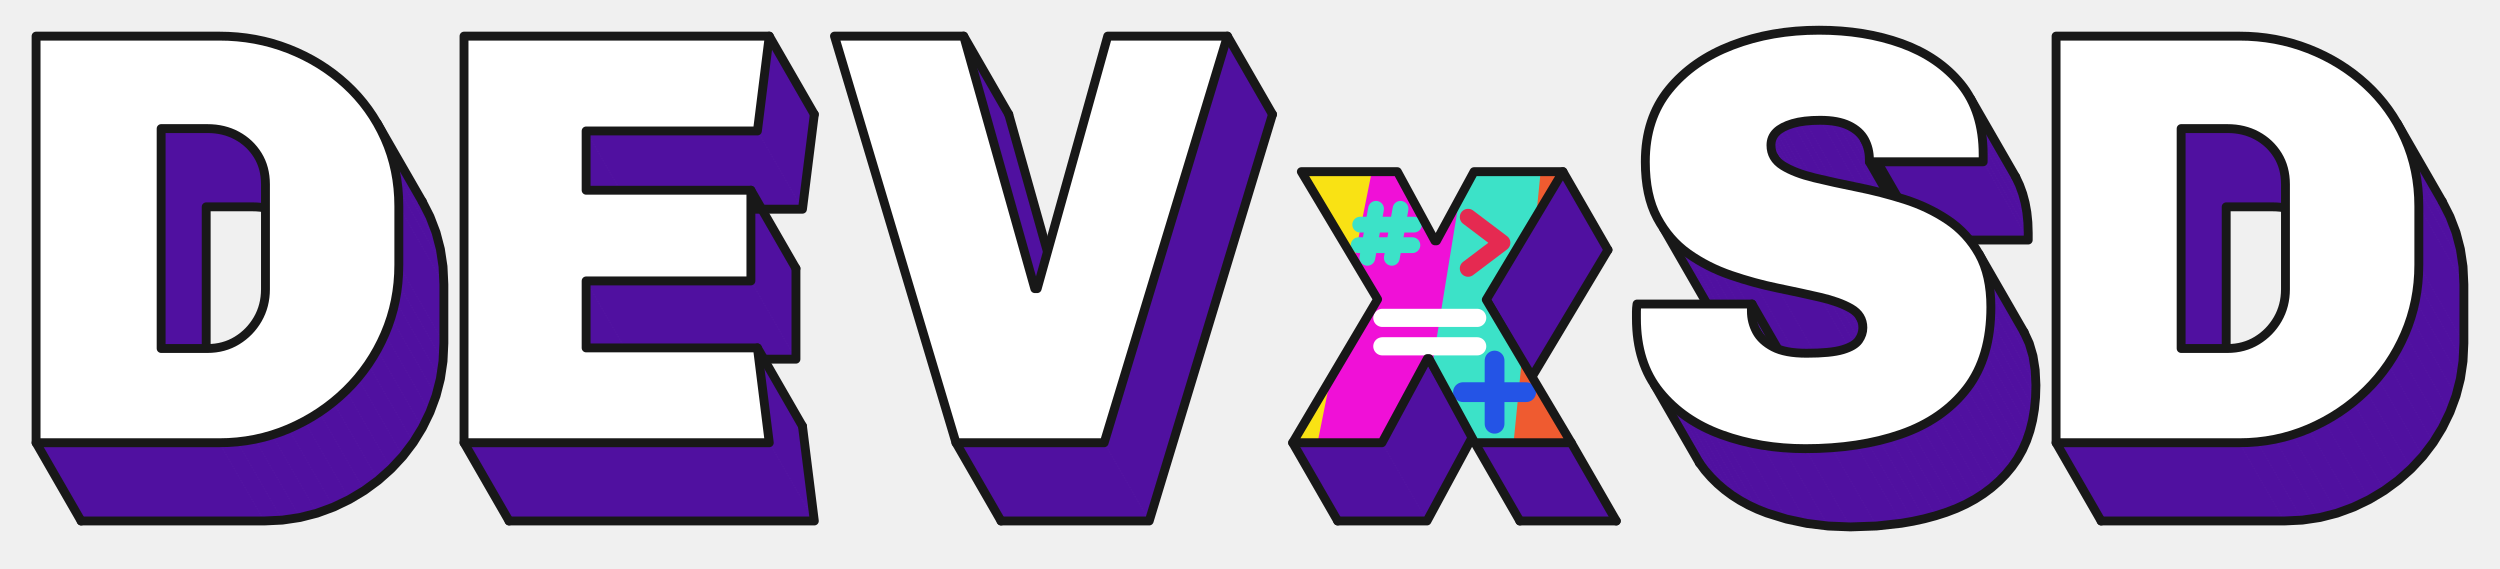
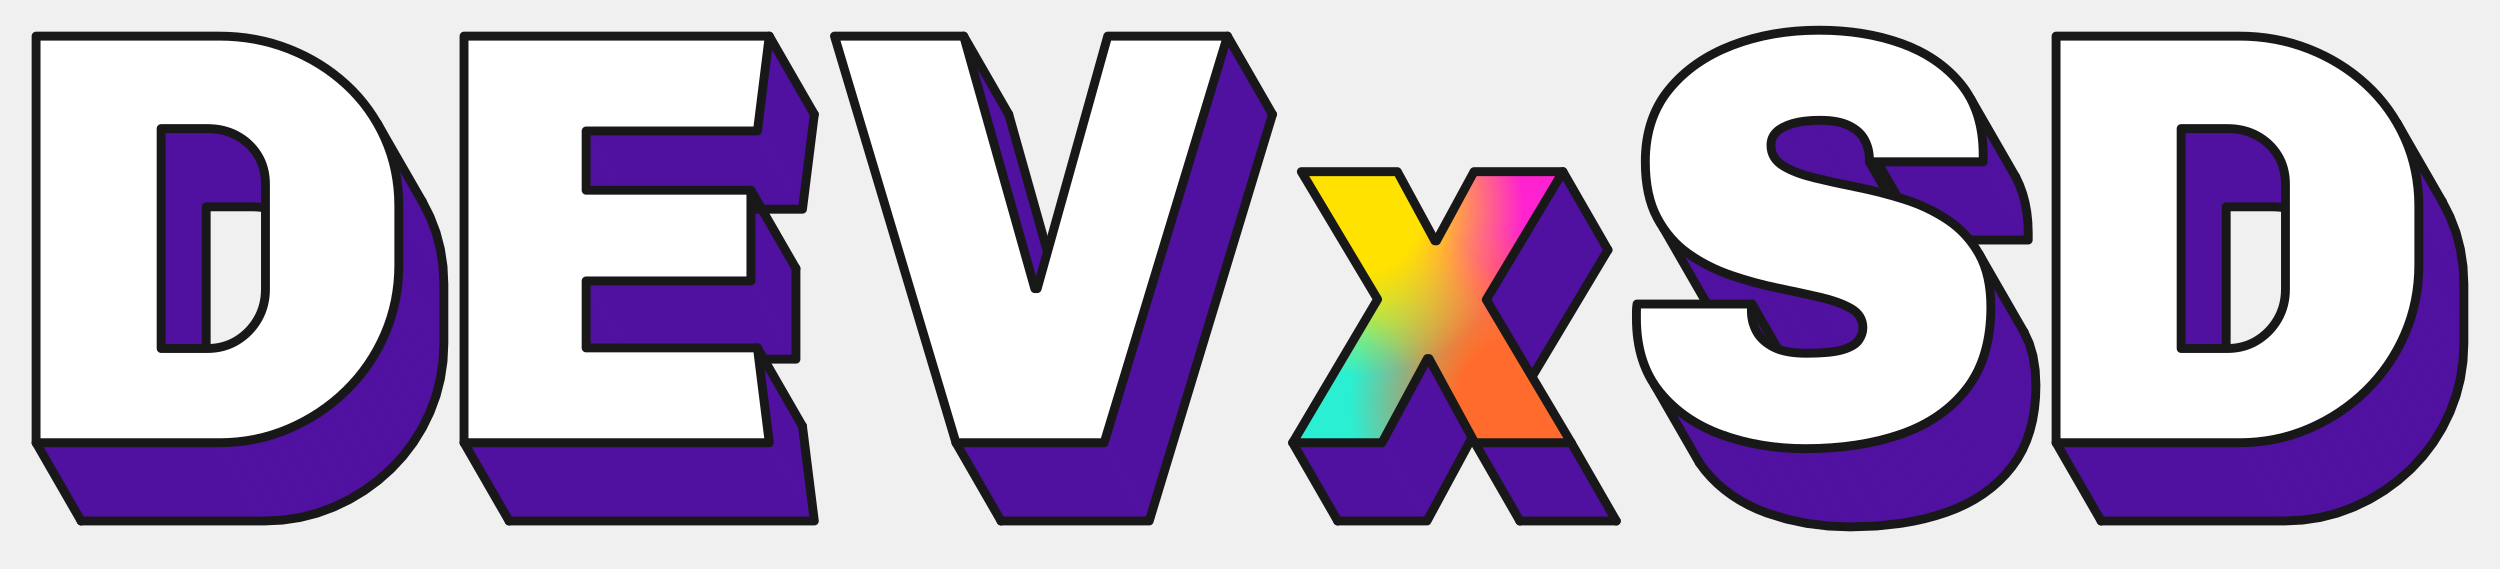
<svg xmlns="http://www.w3.org/2000/svg" viewBox="0 0 1940.2 441.5" fill="none">
  <g transform="translate(0,343.6) scale(0.46,-0.46)">
    <polygon points="444.62,462.25 440.56,474.06 516.56,342.06 520.62,330.25" fill="#5010a0" stroke="#5010a0" stroke-width="1.6" stroke-linejoin="round" />
    <polygon points="447.06,449.56 444.62,462.25 520.62,330.25 523.06,317.56" fill="#5010a0" stroke="#5010a0" stroke-width="1.6" stroke-linejoin="round" />
    <polygon points="447.87,436.00 447.06,449.56 523.06,317.56 523.87,304.00" fill="#5010a0" stroke="#5010a0" stroke-width="1.6" stroke-linejoin="round" />
    <polygon points="636.46,538.88 649.37,513.50 725.37,381.50 712.46,406.88" fill="#5010a0" stroke="#5010a0" stroke-width="1.6" stroke-linejoin="round" />
    <polygon points="649.37,513.50 659.65,486.66 735.65,354.66 725.37,381.50" fill="#5010a0" stroke="#5010a0" stroke-width="1.6" stroke-linejoin="round" />
    <polygon points="659.65,486.66 666.99,458.63 742.99,326.63 735.65,354.66" fill="#5010a0" stroke="#5010a0" stroke-width="1.6" stroke-linejoin="round" />
    <polygon points="447.87,259.00 447.87,436.00 523.87,304.00 523.87,127.00" fill="#5010a0" stroke="#5010a0" stroke-width="1.6" stroke-linejoin="round" />
    <polygon points="666.99,458.63 671.40,429.41 747.40,297.41 742.99,326.63" fill="#5010a0" stroke="#5010a0" stroke-width="1.6" stroke-linejoin="round" />
    <polygon points="671.40,429.41 672.87,399.00 748.87,267.00 747.40,297.41" fill="#5010a0" stroke="#5010a0" stroke-width="1.6" stroke-linejoin="round" />
    <polygon points="447.06,245.34 447.87,259.00 523.87,127.00 523.06,113.34" fill="#5010a0" stroke="#5010a0" stroke-width="1.6" stroke-linejoin="round" />
    <polygon points="444.62,232.38 447.06,245.34 523.06,113.34 520.62,100.38" fill="#5010a0" stroke="#5010a0" stroke-width="1.6" stroke-linejoin="round" />
    <polygon points="271.87,159.00 349.87,159.00 425.87,27.00 347.87,27.00" fill="#5010a0" stroke="#5010a0" stroke-width="1.6" stroke-linejoin="round" />
    <polygon points="440.56,220.09 444.62,232.38 520.62,100.38 516.56,88.09" fill="#5010a0" stroke="#5010a0" stroke-width="1.6" stroke-linejoin="round" />
    <polygon points="434.87,208.50 440.56,220.09 516.56,88.09 510.87,76.50" fill="#5010a0" stroke="#5010a0" stroke-width="1.6" stroke-linejoin="round" />
    <polygon points="672.87,399.00 672.87,300.00 748.87,168.00 748.87,267.00" fill="#5010a0" stroke="#5010a0" stroke-width="1.6" stroke-linejoin="round" />
    <polygon points="427.81,197.81 434.87,208.50 510.87,76.50 503.81,65.81" fill="#5010a0" stroke="#5010a0" stroke-width="1.6" stroke-linejoin="round" />
    <polygon points="349.87,159.00 363.49,159.84 439.49,27.84 425.87,27.00" fill="#5010a0" stroke="#5010a0" stroke-width="1.6" stroke-linejoin="round" />
    <polygon points="419.62,188.25 427.81,197.81 503.81,65.81 495.62,56.25" fill="#5010a0" stroke="#5010a0" stroke-width="1.6" stroke-linejoin="round" />
    <polygon points="363.49,159.84 376.37,162.38 452.37,30.38 439.49,27.84" fill="#5010a0" stroke="#5010a0" stroke-width="1.6" stroke-linejoin="round" />
    <polygon points="410.31,179.81 419.62,188.25 495.62,56.25 486.31,47.81" fill="#5010a0" stroke="#5010a0" stroke-width="1.6" stroke-linejoin="round" />
    <polygon points="376.37,162.38 388.49,166.59 464.49,34.59 452.37,30.38" fill="#5010a0" stroke="#5010a0" stroke-width="1.6" stroke-linejoin="round" />
    <polygon points="399.87,172.50 410.31,179.81 486.31,47.81 475.87,40.50" fill="#5010a0" stroke="#5010a0" stroke-width="1.6" stroke-linejoin="round" />
    <polygon points="388.49,166.59 399.87,172.50 475.87,40.50 464.49,34.59" fill="#5010a0" stroke="#5010a0" stroke-width="1.6" stroke-linejoin="round" />
    <polygon points="672.87,300.00 671.40,269.47 747.40,137.47 748.87,168.00" fill="#5010a0" stroke="#5010a0" stroke-width="1.6" stroke-linejoin="round" />
    <polygon points="369.87,0.00 60.87,0.00 136.87,-132.00 445.87,-132.00" fill="#5010a0" stroke="#5010a0" stroke-width="1.6" stroke-linejoin="round" />
    <polygon points="671.40,269.47 666.99,239.88 742.99,107.88 747.40,137.47" fill="#5010a0" stroke="#5010a0" stroke-width="1.6" stroke-linejoin="round" />
    <polygon points="666.99,239.88 659.65,211.22 735.65,79.22 742.99,107.88" fill="#5010a0" stroke="#5010a0" stroke-width="1.6" stroke-linejoin="round" />
    <polygon points="659.65,211.22 649.37,183.50 725.37,51.50 735.65,79.22" fill="#5010a0" stroke="#5010a0" stroke-width="1.6" stroke-linejoin="round" />
    <polygon points="649.37,183.50 636.46,157.09 712.46,25.09 725.37,51.50" fill="#5010a0" stroke="#5010a0" stroke-width="1.6" stroke-linejoin="round" />
    <polygon points="636.46,157.09 621.24,132.38 697.24,0.38 712.46,25.09" fill="#5010a0" stroke="#5010a0" stroke-width="1.6" stroke-linejoin="round" />
    <polygon points="400.43,1.47 369.87,0.00 445.87,-132.00 476.43,-130.53" fill="#5010a0" stroke="#5010a0" stroke-width="1.6" stroke-linejoin="round" />
    <polygon points="621.24,132.38 603.71,109.34 679.71,-22.66 697.24,0.38" fill="#5010a0" stroke="#5010a0" stroke-width="1.6" stroke-linejoin="round" />
    <polygon points="430.12,5.88 400.43,1.47 476.43,-130.53 506.12,-126.13" fill="#5010a0" stroke="#5010a0" stroke-width="1.6" stroke-linejoin="round" />
    <polygon points="603.71,109.34 583.87,88.00 659.87,-44.00 679.71,-22.66" fill="#5010a0" stroke="#5010a0" stroke-width="1.6" stroke-linejoin="round" />
    <polygon points="458.93,13.22 430.12,5.88 506.12,-126.13 534.93,-118.78" fill="#5010a0" stroke="#5010a0" stroke-width="1.6" stroke-linejoin="round" />
    <polygon points="583.87,88.00 562.06,68.59 638.06,-63.41 659.87,-44.00" fill="#5010a0" stroke="#5010a0" stroke-width="1.6" stroke-linejoin="round" />
    <polygon points="486.87,23.50 458.93,13.22 534.93,-118.78 562.87,-108.50" fill="#5010a0" stroke="#5010a0" stroke-width="1.6" stroke-linejoin="round" />
    <polygon points="562.06,68.59 538.62,51.38 614.62,-80.63 638.06,-63.41" fill="#5010a0" stroke="#5010a0" stroke-width="1.6" stroke-linejoin="round" />
    <polygon points="513.56,36.34 486.87,23.50 562.87,-108.50 589.56,-95.66" fill="#5010a0" stroke="#5010a0" stroke-width="1.6" stroke-linejoin="round" />
    <polygon points="538.62,51.38 513.56,36.34 589.56,-95.66 614.62,-80.63" fill="#5010a0" stroke="#5010a0" stroke-width="1.6" stroke-linejoin="round" />
    <path d="M712.46,406.88L725.37,381.50L735.65,354.66L742.99,326.63L747.40,297.41L748.87,267.00L748.87,168.00L747.40,137.47L742.99,107.88L735.65,79.22L725.37,51.50L712.46,25.09L697.24,0.38L679.71,-22.66L659.87,-44.00L638.06,-63.41L614.62,-80.63L589.56,-95.66L562.87,-108.50L534.93,-118.78L506.12,-126.13L476.43,-130.53L445.87,-132.00L136.87,-132.00" fill="none" stroke="#181818" stroke-width="15" stroke-linejoin="round" stroke-linecap="round" />
    <path d="M347.87,27.00L425.87,27.00L439.49,27.84L452.37,30.38L464.49,34.59L475.87,40.50L486.31,47.81L495.62,56.25L503.81,65.81L510.87,76.50L516.56,88.09L520.62,100.38L523.06,113.34L523.87,127.00L523.87,304.00L523.06,317.56L520.62,330.25L516.56,342.06" fill="none" stroke="#181818" stroke-width="15" stroke-linejoin="round" stroke-linecap="round" />
    <path d="M636.46,538.88L712.46,406.88" fill="none" stroke="#181818" stroke-width="15" stroke-linejoin="round" stroke-linecap="round" />
    <path d="M60.87,0.00L136.87,-132.00" fill="none" stroke="#181818" stroke-width="15" stroke-linejoin="round" stroke-linecap="round" />
    <path d="M271.87,159.00L347.87,27.00" fill="none" stroke="#181818" stroke-width="15" stroke-linejoin="round" stroke-linecap="round" />
    <path d="M440.56,474.06L516.56,342.06" fill="none" stroke="#181818" stroke-width="15" stroke-linejoin="round" stroke-linecap="round" />
    <path d="M268 159L346 159Q374 159 396 172.5Q418 186 431 208.5Q444 231 444 259L444 436Q444 464 431 485Q418 506 396 518Q374 530 346 530L268 530ZM344 27L422 27Q450 27 472 40.5Q494 54 507 76.5Q520 99 520 127L520 304Q520 332 507 353Q494 374 472 386Q450 398 422 398L344 398Z" fill="#5010a0" fill-rule="evenodd" transform="translate(3.87,0) scale(1)" />
    <path d="M344 27L422 27Q450 27 472 40.5Q494 54 507 76.5Q520 99 520 127L520 304Q520 332 507 353Q494 374 472 386Q450 398 422 398L344 398Z" fill="none" stroke="#181818" stroke-width="15" stroke-linejoin="round" stroke-linecap="round" transform="translate(3.87,0) scale(1)" />
    <path d="M57 0L57 686L366 686Q428 686 483 664.5Q538 643 580 604.5Q622 566 645.5 513.5Q669 461 669 399L669 300Q669 238 645.5 183.5Q622 129 580 88Q538 47 483 23.5Q428 0 366 0ZM268 159L346 159Q374 159 396 172.5Q418 186 431 208.5Q444 231 444 259L444 436Q444 464 431 485Q418 506 396 518Q374 530 346 530L268 530Z" fill="#ffffff" stroke="#181818" stroke-width="15" stroke-linejoin="round" stroke-linecap="round" transform="translate(3.87,0) scale(1)" />
    <polygon points="988.87,526.00 988.87,426.00 1064.87,294.00 1064.87,394.00" fill="#5010a0" stroke="#5010a0" stroke-width="1.6" stroke-linejoin="round" />
    <polygon points="1277.87,526.00 988.87,526.00 1064.87,394.00 1353.87,394.00" fill="#5010a0" stroke="#5010a0" stroke-width="1.6" stroke-linejoin="round" />
    <polygon points="1297.87,686.00 1277.87,526.00 1353.87,394.00 1373.87,554.00" fill="#5010a0" stroke="#5010a0" stroke-width="1.6" stroke-linejoin="round" />
    <polygon points="988.87,273.00 988.87,160.00 1064.87,28.00 1064.87,141.00" fill="#5010a0" stroke="#5010a0" stroke-width="1.6" stroke-linejoin="round" />
    <polygon points="1266.87,273.00 988.87,273.00 1064.87,141.00 1342.87,141.00" fill="#5010a0" stroke="#5010a0" stroke-width="1.6" stroke-linejoin="round" />
    <polygon points="1266.87,426.00 1266.87,273.00 1342.87,141.00 1342.87,294.00" fill="#5010a0" stroke="#5010a0" stroke-width="1.6" stroke-linejoin="round" />
    <polygon points="1297.87,0.00 782.87,0.00 858.87,-132.00 1373.87,-132.00" fill="#5010a0" stroke="#5010a0" stroke-width="1.6" stroke-linejoin="round" />
    <polygon points="1277.87,160.00 1297.87,0.00 1373.87,-132.00 1353.87,28.00" fill="#5010a0" stroke="#5010a0" stroke-width="1.6" stroke-linejoin="round" />
    <path d="M1373.87,554.00L1353.87,394.00L1064.87,394.00L1064.87,294.00" fill="none" stroke="#181818" stroke-width="15" stroke-linejoin="round" stroke-linecap="round" />
    <path d="M1342.87,294.00L1342.87,141.00L1064.87,141.00L1064.87,28.00" fill="none" stroke="#181818" stroke-width="15" stroke-linejoin="round" stroke-linecap="round" />
    <path d="M1353.87,28.00L1373.87,-132.00L858.87,-132.00" fill="none" stroke="#181818" stroke-width="15" stroke-linejoin="round" stroke-linecap="round" />
    <path d="M1297.87,686.00L1373.87,554.00" fill="none" stroke="#181818" stroke-width="15" stroke-linejoin="round" stroke-linecap="round" />
    <path d="M988.87,426.00L1064.87,294.00" fill="none" stroke="#181818" stroke-width="15" stroke-linejoin="round" stroke-linecap="round" />
    <path d="M1266.87,426.00L1342.87,294.00" fill="none" stroke="#181818" stroke-width="15" stroke-linejoin="round" stroke-linecap="round" />
    <path d="M988.87,160.00L1064.87,28.00" fill="none" stroke="#181818" stroke-width="15" stroke-linejoin="round" stroke-linecap="round" />
    <path d="M1277.87,160.00L1353.87,28.00" fill="none" stroke="#181818" stroke-width="15" stroke-linejoin="round" stroke-linecap="round" />
    <path d="M782.87,0.00L858.87,-132.00" fill="none" stroke="#181818" stroke-width="15" stroke-linejoin="round" stroke-linecap="round" />
    <path d="M57 0L57 686L572 686L552 526L263 526L263 426L541 426L541 273L263 273L263 160L552 160L572 0Z" fill="#ffffff" stroke="#181818" stroke-width="15" stroke-linejoin="round" stroke-linecap="round" transform="translate(725.87,0) scale(1)" />
    <polygon points="1625.87,686.00 1745.87,260.00 1821.87,128.00 1701.87,554.00" fill="#5010a0" stroke="#5010a0" stroke-width="1.6" stroke-linejoin="round" />
    <polygon points="2070.87,686.00 1862.87,0.00 1938.87,-132.00 2146.87,554.00" fill="#5010a0" stroke="#5010a0" stroke-width="1.6" stroke-linejoin="round" />
    <polygon points="1862.87,0.00 1612.87,0.00 1688.87,-132.00 1938.87,-132.00" fill="#5010a0" stroke="#5010a0" stroke-width="1.6" stroke-linejoin="round" />
    <path d="M1701.87,554.00L1821.87,128.00" fill="none" stroke="#181818" stroke-width="15" stroke-linejoin="round" stroke-linecap="round" />
    <path d="M2146.87,554.00L1938.87,-132.00L1688.87,-132.00" fill="none" stroke="#181818" stroke-width="15" stroke-linejoin="round" stroke-linecap="round" />
    <path d="M1625.87,686.00L1701.87,554.00" fill="none" stroke="#181818" stroke-width="15" stroke-linejoin="round" stroke-linecap="round" />
    <path d="M1745.87,260.00L1821.87,128.00" fill="none" stroke="#181818" stroke-width="15" stroke-linejoin="round" stroke-linecap="round" />
    <path d="M2070.87,686.00L2146.87,554.00" fill="none" stroke="#181818" stroke-width="15" stroke-linejoin="round" stroke-linecap="round" />
    <path d="M1612.87,0.00L1688.87,-132.00" fill="none" stroke="#181818" stroke-width="15" stroke-linejoin="round" stroke-linecap="round" />
    <path d="M202 0L-3 686L215 686L335 260L339 260L458 686L660 686L452 0Z" fill="#ffffff" stroke="#181818" stroke-width="15" stroke-linejoin="round" stroke-linecap="round" transform="translate(1410.87,0) scale(1)" />
    <polygon points="2636.87,457.33 2507.54,241.33 2583.54,109.33 2712.87,325.33" fill="#5010a0" stroke="#5010a0" stroke-width="1.6" stroke-linejoin="round" />
    <polygon points="2410.87,142.00 2408.20,142.00 2484.20,10.00 2486.87,10.00" fill="#5010a0" stroke="#5010a0" stroke-width="1.6" stroke-linejoin="round" />
    <polygon points="2408.20,142.00 2331.54,0.00 2407.54,-132.00 2484.20,10.00" fill="#5010a0" stroke="#5010a0" stroke-width="1.6" stroke-linejoin="round" />
    <polygon points="2331.54,0.00 2180.87,0.00 2256.87,-132.00 2407.54,-132.00" fill="#5010a0" stroke="#5010a0" stroke-width="1.6" stroke-linejoin="round" />
    <polygon points="2650.87,0.00 2488.20,0.00 2564.20,-132.00 2726.87,-132.00" fill="#5010a0" stroke="#5010a0" stroke-width="1.6" stroke-linejoin="round" />
    <path d="M2712.87,325.33L2583.54,109.33" fill="none" stroke="#181818" stroke-width="15" stroke-linejoin="round" stroke-linecap="round" />
    <path d="M2726.87,-132.00L2564.20,-132.00" fill="none" stroke="#181818" stroke-width="15" stroke-linejoin="round" stroke-linecap="round" />
    <path d="M2486.87,10.00L2484.20,10.00L2407.54,-132.00L2256.87,-132.00" fill="none" stroke="#181818" stroke-width="15" stroke-linejoin="round" stroke-linecap="round" />
    <path d="M2636.87,457.33L2712.87,325.33" fill="none" stroke="#181818" stroke-width="15" stroke-linejoin="round" stroke-linecap="round" />
    <path d="M2507.54,241.33L2583.54,109.33" fill="none" stroke="#181818" stroke-width="15" stroke-linejoin="round" stroke-linecap="round" />
    <path d="M2650.87,0.00L2726.87,-132.00" fill="none" stroke="#181818" stroke-width="15" stroke-linejoin="round" stroke-linecap="round" />
    <path d="M2488.20,0.00L2564.20,-132.00" fill="none" stroke="#181818" stroke-width="15" stroke-linejoin="round" stroke-linecap="round" />
    <path d="M2410.87,142.00L2486.87,10.00" fill="none" stroke="#181818" stroke-width="15" stroke-linejoin="round" stroke-linecap="round" />
    <path d="M2180.87,0.00L2256.87,-132.00" fill="none" stroke="#181818" stroke-width="15" stroke-linejoin="round" stroke-linecap="round" />
    <g transform="translate(2190.87,0) scale(0.6666667)">
      <clipPath id="x-clip" clipPathUnits="userSpaceOnUse">
        <path d="M-15 0L200 363L7 686L250 686L345 511L349 511L444 686L669 686L475 362L690 0L446 0L330 213L326 213L211 0Z" />
      </clipPath>
      <g clip-path="url(#x-clip)">
-         <rect x="-80" y="-40" width="900" height="820" fill="#2454e6" />
-         <polygon points="-40,760 420,760 80,-40 -40,-40" fill="#f9e214" />
-         <polygon points="200,760 520,760 260,-40 40,-40" fill="#f010d7" />
-         <polygon points="430,760 780,760 560,-40 300,-40" fill="#3ce2c8" />
-         <polygon points="620,760 860,760 760,-40 540,-40" fill="#ef5b30" />
-         <g fill="none" stroke-linecap="round" stroke-linejoin="round">
-           <line x1="212" y1="316" x2="452" y2="316" stroke="#ffffff" stroke-width="46" />
-           <line x1="212" y1="244" x2="452" y2="244" stroke="#ffffff" stroke-width="46" />
-           <polyline points="429,571 515,506 429,441" stroke="#e52a51" stroke-width="42" />
-           <line x1="416" y1="128" x2="576" y2="128" stroke="#2454e6" stroke-width="50" />
-           <line x1="496" y1="48" x2="496" y2="208" stroke="#2454e6" stroke-width="50" />
-           <line x1="196" y1="592" x2="174" y2="468" stroke="#3ce2c8" stroke-width="40" />
-           <line x1="258" y1="592" x2="236" y2="468" stroke="#3ce2c8" stroke-width="40" />
-           <line x1="156" y1="552" x2="292" y2="552" stroke="#3ce2c8" stroke-width="40" />
-           <line x1="152" y1="500" x2="288" y2="500" stroke="#3ce2c8" stroke-width="40" />
-         </g>
+         <rect x="-180" y="-140" width="1100" height="1040" fill="#ffe200" />
+         <radialGradient id="devxsd-white-hot-tr" gradientUnits="userSpaceOnUse" cx="560" cy="600" r="460">
+           <stop offset="0" stop-color="#ff22d0" />
+           <stop offset="0.38" stop-color="#ff22d0" />
+           <stop offset="1" stop-color="#ff22d0" stop-opacity="0" />
+         </radialGradient>
+         <circle cx="560" cy="600" r="460" fill="url(#devxsd-white-hot-tr)" />
+         <radialGradient id="devxsd-white-hot-bl" gradientUnits="userSpaceOnUse" cx="110" cy="100" r="450">
+           <stop offset="0" stop-color="#2aefd2" />
+           <stop offset="0.38" stop-color="#2aefd2" />
+           <stop offset="1" stop-color="#2aefd2" stop-opacity="0" />
+         </radialGradient>
+         <circle cx="110" cy="100" r="450" fill="url(#devxsd-white-hot-bl)" />
+         <radialGradient id="devxsd-white-hot-br" gradientUnits="userSpaceOnUse" cx="570" cy="100" r="440">
+           <stop offset="0" stop-color="#ff6b2d" />
+           <stop offset="0.38" stop-color="#ff6b2d" />
+           <stop offset="1" stop-color="#ff6b2d" stop-opacity="0" />
+         </radialGradient>
+         <circle cx="570" cy="100" r="440" fill="url(#devxsd-white-hot-br)" />
+         <radialGradient id="devxsd-white-hot-tl" gradientUnits="userSpaceOnUse" cx="150" cy="590" r="420">
+           <stop offset="0" stop-color="#ffe200" />
+           <stop offset="0.38" stop-color="#ffe200" />
+           <stop offset="1" stop-color="#ffe200" stop-opacity="0" />
+         </radialGradient>
+         <circle cx="150" cy="590" r="420" fill="url(#devxsd-white-hot-tl)" />
      </g>
      <path d="M-15 0L200 363L7 686L250 686L345 511L349 511L444 686L669 686L475 362L690 0L446 0L330 213L326 213L211 0Z" fill="none" stroke="#181818" stroke-width="22.50" stroke-linejoin="round" stroke-linecap="round" />
    </g>
    <polygon points="3008.24,532.13 3001.96,528.28 3077.96,396.28 3084.24,400.13" fill="#5010a0" stroke="#5010a0" stroke-width="1.6" stroke-linejoin="round" />
    <polygon points="3001.96,528.28 2996.87,524.00 3072.87,392.00 3077.96,396.28" fill="#5010a0" stroke="#5010a0" stroke-width="1.6" stroke-linejoin="round" />
    <polygon points="3024.37,538.50 3008.24,532.13 3084.24,400.13 3100.37,406.50" fill="#5010a0" stroke="#5010a0" stroke-width="1.6" stroke-linejoin="round" />
    <polygon points="2996.87,524.00 2992.93,519.25 3068.93,387.25 3072.87,392.00" fill="#5010a0" stroke="#5010a0" stroke-width="1.6" stroke-linejoin="round" />
    <polygon points="3034.21,540.91 3024.37,538.50 3100.37,406.50 3110.21,408.91" fill="#5010a0" stroke="#5010a0" stroke-width="1.6" stroke-linejoin="round" />
    <polygon points="2992.93,519.25 2990.12,514.00 3066.12,382.00 3068.93,387.25" fill="#5010a0" stroke="#5010a0" stroke-width="1.6" stroke-linejoin="round" />
    <polygon points="3045.24,542.63 3034.21,540.91 3110.21,408.91 3121.24,410.63" fill="#5010a0" stroke="#5010a0" stroke-width="1.6" stroke-linejoin="round" />
    <polygon points="2990.12,514.00 2988.43,508.25 3064.43,376.25 3066.12,382.00" fill="#5010a0" stroke="#5010a0" stroke-width="1.6" stroke-linejoin="round" />
    <polygon points="2988.43,508.25 2987.87,502.00 3063.87,370.00 3064.43,376.25" fill="#5010a0" stroke="#5010a0" stroke-width="1.6" stroke-linejoin="round" />
    <polygon points="3070.87,544.00 3045.24,542.63 3121.24,410.63 3146.87,412.00" fill="#5010a0" stroke="#5010a0" stroke-width="1.6" stroke-linejoin="round" />
    <polygon points="2987.87,502.00 2989.12,491.59 3065.12,359.59 3063.87,370.00" fill="#5010a0" stroke="#5010a0" stroke-width="1.6" stroke-linejoin="round" />
    <polygon points="3085.15,543.44 3070.87,544.00 3146.87,412.00 3161.15,411.44" fill="#5010a0" stroke="#5010a0" stroke-width="1.6" stroke-linejoin="round" />
    <polygon points="2989.12,491.59 2992.87,482.38 3068.87,350.38 3065.12,359.59" fill="#5010a0" stroke="#5010a0" stroke-width="1.6" stroke-linejoin="round" />
    <polygon points="3097.99,541.75 3085.15,543.44 3161.15,411.44 3173.99,409.75" fill="#5010a0" stroke="#5010a0" stroke-width="1.6" stroke-linejoin="round" />
    <polygon points="3109.40,538.94 3097.99,541.75 3173.99,409.75 3185.40,406.94" fill="#5010a0" stroke="#5010a0" stroke-width="1.6" stroke-linejoin="round" />
    <polygon points="3119.37,535.00 3109.40,538.94 3185.40,406.94 3195.37,403.00" fill="#5010a0" stroke="#5010a0" stroke-width="1.6" stroke-linejoin="round" />
    <polygon points="2818.99,345.63 2806.65,361.66 2882.65,229.66 2894.99,213.63" fill="#5010a0" stroke="#5010a0" stroke-width="1.6" stroke-linejoin="round" />
    <polygon points="3127.96,530.13 3119.37,535.00 3195.37,403.00 3203.96,398.13" fill="#5010a0" stroke="#5010a0" stroke-width="1.6" stroke-linejoin="round" />
    <polygon points="3135.24,524.50 3127.96,530.13 3203.96,398.13 3211.24,392.50" fill="#5010a0" stroke="#5010a0" stroke-width="1.6" stroke-linejoin="round" />
    <polygon points="3141.21,518.13 3135.24,524.50 3211.24,392.50 3217.21,386.13" fill="#5010a0" stroke="#5010a0" stroke-width="1.6" stroke-linejoin="round" />
    <polygon points="2832.90,331.41 2818.99,345.63 2894.99,213.63 2908.90,199.41" fill="#5010a0" stroke="#5010a0" stroke-width="1.6" stroke-linejoin="round" />
    <polygon points="3145.87,511.00 3141.21,518.13 3217.21,386.13 3221.87,379.00" fill="#5010a0" stroke="#5010a0" stroke-width="1.6" stroke-linejoin="round" />
    <polygon points="2848.37,319.00 2832.90,331.41 2908.90,199.41 2924.37,187.00" fill="#5010a0" stroke="#5010a0" stroke-width="1.6" stroke-linejoin="round" />
    <polygon points="2865.06,308.09 2848.37,319.00 2924.37,187.00 2941.06,176.09" fill="#5010a0" stroke="#5010a0" stroke-width="1.6" stroke-linejoin="round" />
    <polygon points="3324.78,580.31 3331.22,566.70 3407.22,434.70 3400.78,448.31" fill="#5010a0" stroke="#5010a0" stroke-width="1.6" stroke-linejoin="round" />
    <polygon points="2882.62,298.38 2865.06,308.09 2941.06,176.09 2958.62,166.38" fill="#5010a0" stroke="#5010a0" stroke-width="1.6" stroke-linejoin="round" />
    <polygon points="3331.22,566.70 3336.49,552.25 3412.49,420.25 3407.22,434.70" fill="#5010a0" stroke="#5010a0" stroke-width="1.6" stroke-linejoin="round" />
    <polygon points="2901.06,289.84 2882.62,298.38 2958.62,166.38 2977.06,157.84" fill="#5010a0" stroke="#5010a0" stroke-width="1.6" stroke-linejoin="round" />
    <polygon points="3336.49,552.25 3340.60,536.95 3416.60,404.95 3412.49,420.25" fill="#5010a0" stroke="#5010a0" stroke-width="1.6" stroke-linejoin="round" />
    <polygon points="2920.37,282.50 2901.06,289.84 2977.06,157.84 2996.37,150.50" fill="#5010a0" stroke="#5010a0" stroke-width="1.6" stroke-linejoin="round" />
    <polygon points="3340.60,536.95 3343.53,520.81 3419.53,388.81 3416.60,404.95" fill="#5010a0" stroke="#5010a0" stroke-width="1.6" stroke-linejoin="round" />
    <polygon points="3345.87,474.00 3153.87,474.00 3229.87,342.00 3421.87,342.00" fill="#5010a0" stroke="#5010a0" stroke-width="1.6" stroke-linejoin="round" />
    <polygon points="3343.53,520.81 3345.28,503.83 3421.28,371.83 3419.53,388.81" fill="#5010a0" stroke="#5010a0" stroke-width="1.6" stroke-linejoin="round" />
    <polygon points="2959.74,270.38 2920.37,282.50 2996.37,150.50 3035.74,138.38" fill="#5010a0" stroke="#5010a0" stroke-width="1.6" stroke-linejoin="round" />
    <polygon points="3345.28,503.83 3345.87,486.00 3421.87,354.00 3421.28,371.83" fill="#5010a0" stroke="#5010a0" stroke-width="1.6" stroke-linejoin="round" />
    <polygon points="3345.87,486.00 3345.87,474.00 3421.87,342.00 3421.87,354.00" fill="#5010a0" stroke="#5010a0" stroke-width="1.6" stroke-linejoin="round" />
    <polygon points="2998.87,261.00 2959.74,270.38 3035.74,138.38 3074.87,129.00" fill="#5010a0" stroke="#5010a0" stroke-width="1.6" stroke-linejoin="round" />
    <polygon points="2955.87,234.00 2954.87,228.00 3030.87,96.00 3031.87,102.00" fill="#5010a0" stroke="#5010a0" stroke-width="1.6" stroke-linejoin="round" />
    <polygon points="2954.87,228.00 2954.87,222.00 3030.87,90.00 3030.87,96.00" fill="#5010a0" stroke="#5010a0" stroke-width="1.6" stroke-linejoin="round" />
    <polygon points="2954.87,222.00 2955.40,213.13 3031.40,81.13 3030.87,90.00" fill="#5010a0" stroke="#5010a0" stroke-width="1.6" stroke-linejoin="round" />
    <polygon points="2955.40,213.13 2956.99,204.50 3032.99,72.50 3031.40,81.13" fill="#5010a0" stroke="#5010a0" stroke-width="1.6" stroke-linejoin="round" />
    <polygon points="3070.37,245.50 2998.87,261.00 3074.87,129.00 3146.37,113.50" fill="#5010a0" stroke="#5010a0" stroke-width="1.6" stroke-linejoin="round" />
    <polygon points="2956.99,204.50 2959.65,196.13 3035.65,64.13 3032.99,72.50" fill="#5010a0" stroke="#5010a0" stroke-width="1.6" stroke-linejoin="round" />
    <polygon points="2959.65,196.13 2963.37,188.00 3039.37,56.00 3035.65,64.13" fill="#5010a0" stroke="#5010a0" stroke-width="1.6" stroke-linejoin="round" />
    <polygon points="2800.37,85.50 2791.11,98.05 2867.11,-33.95 2876.37,-46.50" fill="#5010a0" stroke="#5010a0" stroke-width="1.6" stroke-linejoin="round" />
    <polygon points="3085.84,241.50 3070.37,245.50 3146.37,113.50 3161.84,109.50" fill="#5010a0" stroke="#5010a0" stroke-width="1.6" stroke-linejoin="round" />
    <polygon points="2810.64,73.77 2800.37,85.50 2876.37,-46.50 2886.64,-58.23" fill="#5010a0" stroke="#5010a0" stroke-width="1.6" stroke-linejoin="round" />
    <polygon points="3099.74,237.00 3085.84,241.50 3161.84,109.50 3175.74,105.00" fill="#5010a0" stroke="#5010a0" stroke-width="1.6" stroke-linejoin="round" />
    <polygon points="2821.71,62.81 2810.64,73.77 2886.64,-58.23 2897.71,-69.19" fill="#5010a0" stroke="#5010a0" stroke-width="1.6" stroke-linejoin="round" />
    <polygon points="3112.09,232.00 3099.74,237.00 3175.74,105.00 3188.09,100.00" fill="#5010a0" stroke="#5010a0" stroke-width="1.6" stroke-linejoin="round" />
    <polygon points="3122.87,226.50 3112.09,232.00 3188.09,100.00 3198.87,94.50" fill="#5010a0" stroke="#5010a0" stroke-width="1.6" stroke-linejoin="round" />
    <polygon points="2833.58,52.64 2821.71,62.81 2897.71,-69.19 2909.58,-79.36" fill="#5010a0" stroke="#5010a0" stroke-width="1.6" stroke-linejoin="round" />
    <polygon points="3131.62,220.16 3122.87,226.50 3198.87,94.50 3207.62,88.16" fill="#5010a0" stroke="#5010a0" stroke-width="1.6" stroke-linejoin="round" />
    <polygon points="2846.24,43.25 2833.58,52.64 2909.58,-79.36 2922.24,-88.75" fill="#5010a0" stroke="#5010a0" stroke-width="1.6" stroke-linejoin="round" />
    <polygon points="3137.87,212.63 3131.62,220.16 3207.62,88.16 3213.87,80.63" fill="#5010a0" stroke="#5010a0" stroke-width="1.6" stroke-linejoin="round" />
    <polygon points="2859.71,34.64 2846.24,43.25 2922.24,-88.75 2935.71,-97.36" fill="#5010a0" stroke="#5010a0" stroke-width="1.6" stroke-linejoin="round" />
    <polygon points="3338.87,318.50 3347.62,299.59 3423.62,167.59 3414.87,186.50" fill="#5010a0" stroke="#5010a0" stroke-width="1.6" stroke-linejoin="round" />
    <polygon points="2873.96,26.81 2859.71,34.64 2935.71,-97.36 2949.96,-105.19" fill="#5010a0" stroke="#5010a0" stroke-width="1.6" stroke-linejoin="round" />
    <polygon points="2889.02,19.77 2873.96,26.81 2949.96,-105.19 2965.02,-112.23" fill="#5010a0" stroke="#5010a0" stroke-width="1.6" stroke-linejoin="round" />
    <polygon points="3347.62,299.59 3353.87,278.38 3429.87,146.38 3423.62,167.59" fill="#5010a0" stroke="#5010a0" stroke-width="1.6" stroke-linejoin="round" />
    <polygon points="2904.87,13.50 2889.02,19.77 2965.02,-112.23 2980.87,-118.50" fill="#5010a0" stroke="#5010a0" stroke-width="1.6" stroke-linejoin="round" />
    <polygon points="3353.87,278.38 3357.62,254.84 3433.62,122.84 3429.87,146.38" fill="#5010a0" stroke="#5010a0" stroke-width="1.6" stroke-linejoin="round" />
    <polygon points="2938.06,3.22 2904.87,13.50 2980.87,-118.50 3014.06,-128.78" fill="#5010a0" stroke="#5010a0" stroke-width="1.6" stroke-linejoin="round" />
    <polygon points="3357.62,254.84 3358.87,229.00 3434.87,97.00 3433.62,122.84" fill="#5010a0" stroke="#5010a0" stroke-width="1.6" stroke-linejoin="round" />
    <polygon points="2972.62,-4.13 2938.06,3.22 3014.06,-128.78 3048.62,-136.13" fill="#5010a0" stroke="#5010a0" stroke-width="1.6" stroke-linejoin="round" />
    <polygon points="3358.87,229.00 3358.24,208.26 3434.24,76.26 3434.87,97.00" fill="#5010a0" stroke="#5010a0" stroke-width="1.6" stroke-linejoin="round" />
    <polygon points="3008.56,-8.53 2972.62,-4.13 3048.62,-136.13 3084.56,-140.53" fill="#5010a0" stroke="#5010a0" stroke-width="1.6" stroke-linejoin="round" />
    <polygon points="3358.24,208.26 3356.34,188.53 3432.34,56.53 3434.24,76.26" fill="#5010a0" stroke="#5010a0" stroke-width="1.6" stroke-linejoin="round" />
    <polygon points="3045.87,-10.00 3008.56,-8.53 3084.56,-140.53 3121.87,-142.00" fill="#5010a0" stroke="#5010a0" stroke-width="1.6" stroke-linejoin="round" />
    <polygon points="3356.34,188.53 3353.17,169.82 3429.17,37.82 3432.34,56.53" fill="#5010a0" stroke="#5010a0" stroke-width="1.6" stroke-linejoin="round" />
    <polygon points="3353.17,169.82 3348.74,152.13 3424.74,20.13 3429.17,37.82" fill="#5010a0" stroke="#5010a0" stroke-width="1.6" stroke-linejoin="round" />
    <polygon points="3090.09,-8.47 3045.87,-10.00 3121.87,-142.00 3166.09,-140.47" fill="#5010a0" stroke="#5010a0" stroke-width="1.6" stroke-linejoin="round" />
    <polygon points="3348.74,152.13 3343.05,135.45 3419.05,3.45 3424.74,20.13" fill="#5010a0" stroke="#5010a0" stroke-width="1.6" stroke-linejoin="round" />
    <polygon points="3343.05,135.45 3336.09,119.78 3412.09,-12.22 3419.05,3.45" fill="#5010a0" stroke="#5010a0" stroke-width="1.6" stroke-linejoin="round" />
    <polygon points="3131.74,-3.88 3090.09,-8.47 3166.09,-140.47 3207.74,-135.88" fill="#5010a0" stroke="#5010a0" stroke-width="1.6" stroke-linejoin="round" />
    <polygon points="3336.09,119.78 3327.86,105.13 3403.86,-26.87 3412.09,-12.22" fill="#5010a0" stroke="#5010a0" stroke-width="1.6" stroke-linejoin="round" />
    <polygon points="3151.61,-0.43 3131.74,-3.88 3207.74,-135.88 3227.61,-132.43" fill="#5010a0" stroke="#5010a0" stroke-width="1.6" stroke-linejoin="round" />
    <polygon points="3327.86,105.13 3318.37,91.50 3394.37,-40.50 3403.86,-26.87" fill="#5010a0" stroke="#5010a0" stroke-width="1.6" stroke-linejoin="round" />
    <polygon points="3170.84,3.78 3151.61,-0.43 3227.61,-132.43 3246.84,-128.22" fill="#5010a0" stroke="#5010a0" stroke-width="1.6" stroke-linejoin="round" />
    <polygon points="3318.37,91.50 3307.78,78.81 3383.78,-53.19 3394.37,-40.50" fill="#5010a0" stroke="#5010a0" stroke-width="1.6" stroke-linejoin="round" />
    <polygon points="3189.42,8.76 3170.84,3.78 3246.84,-128.22 3265.42,-123.24" fill="#5010a0" stroke="#5010a0" stroke-width="1.6" stroke-linejoin="round" />
    <polygon points="3307.78,78.81 3296.24,67.00 3372.24,-65.00 3383.78,-53.19" fill="#5010a0" stroke="#5010a0" stroke-width="1.6" stroke-linejoin="round" />
    <polygon points="3207.37,14.50 3189.42,8.76 3265.42,-123.24 3283.37,-117.50" fill="#5010a0" stroke="#5010a0" stroke-width="1.6" stroke-linejoin="round" />
    <polygon points="3296.24,67.00 3283.78,56.06 3359.78,-75.94 3372.24,-65.00" fill="#5010a0" stroke="#5010a0" stroke-width="1.6" stroke-linejoin="round" />
    <polygon points="3224.53,21.06 3207.37,14.50 3283.37,-117.50 3300.53,-110.94" fill="#5010a0" stroke="#5010a0" stroke-width="1.6" stroke-linejoin="round" />
    <polygon points="3283.78,56.06 3270.37,46.00 3346.37,-86.00 3359.78,-75.94" fill="#5010a0" stroke="#5010a0" stroke-width="1.6" stroke-linejoin="round" />
    <polygon points="3240.74,28.50 3224.53,21.06 3300.53,-110.94 3316.74,-103.50" fill="#5010a0" stroke="#5010a0" stroke-width="1.6" stroke-linejoin="round" />
    <polygon points="3270.37,46.00 3256.03,36.81 3332.03,-95.19 3346.37,-86.00" fill="#5010a0" stroke="#5010a0" stroke-width="1.6" stroke-linejoin="round" />
    <polygon points="3256.03,36.81 3240.74,28.50 3316.74,-103.50 3332.03,-95.19" fill="#5010a0" stroke="#5010a0" stroke-width="1.6" stroke-linejoin="round" />
    <path d="M3414.87,186.50L3423.62,167.59L3429.87,146.38L3433.62,122.84L3434.87,97.00L3434.24,76.26L3432.34,56.53L3429.17,37.82L3424.74,20.13L3419.05,3.45L3412.09,-12.22L3403.86,-26.87L3394.37,-40.50L3383.78,-53.19L3372.24,-65.00L3359.78,-75.94L3346.37,-86.00L3332.03,-95.19L3316.74,-103.50L3300.53,-110.94L3283.37,-117.50L3265.42,-123.24L3246.84,-128.22L3227.61,-132.43L3207.74,-135.88L3166.09,-140.47L3121.87,-142.00L3084.56,-140.53L3048.62,-136.13L3014.06,-128.78L2980.87,-118.50L2965.02,-112.23L2949.96,-105.19L2935.71,-97.36L2922.24,-88.75L2909.58,-79.36L2897.71,-69.19L2886.64,-58.23L2876.37,-46.50L2867.11,-33.95" fill="none" stroke="#181818" stroke-width="15" stroke-linejoin="round" stroke-linecap="round" />
    <path d="M3031.87,102.00L3030.87,96.00L3030.87,90.00L3031.40,81.13L3032.99,72.50L3035.65,64.13L3039.37,56.00" fill="none" stroke="#181818" stroke-width="15" stroke-linejoin="round" stroke-linecap="round" />
    <path d="M3213.87,80.63L3207.62,88.16L3198.87,94.50L3188.09,100.00L3175.74,105.00L3161.84,109.50L3146.37,113.50L3074.87,129.00L3035.74,138.38L2996.37,150.50L2977.06,157.84L2958.62,166.38L2941.06,176.09L2924.37,187.00L2908.90,199.41L2894.99,213.63L2882.65,229.66" fill="none" stroke="#181818" stroke-width="15" stroke-linejoin="round" stroke-linecap="round" />
    <path d="M3400.78,448.31L3407.22,434.70L3412.49,420.25L3416.60,404.95L3419.53,388.81L3421.28,371.83L3421.87,354.00L3421.87,342.00L3229.87,342.00" fill="none" stroke="#181818" stroke-width="15" stroke-linejoin="round" stroke-linecap="round" />
    <path d="M3221.87,379.00L3217.21,386.13L3211.24,392.50L3203.96,398.13L3195.37,403.00L3185.40,406.94L3173.99,409.75L3161.15,411.44L3146.87,412.00L3121.24,410.63L3110.21,408.91L3100.37,406.50L3084.24,400.13L3077.96,396.28L3072.87,392.00L3068.93,387.25L3066.12,382.00L3064.43,376.25L3063.87,370.00L3065.12,359.59L3068.87,350.38" fill="none" stroke="#181818" stroke-width="15" stroke-linejoin="round" stroke-linecap="round" />
    <path d="M2791.11,98.05L2867.11,-33.95" fill="none" stroke="#181818" stroke-width="15" stroke-linejoin="round" stroke-linecap="round" />
    <path d="M2955.87,234.00L3031.87,102.00" fill="none" stroke="#181818" stroke-width="15" stroke-linejoin="round" stroke-linecap="round" />
    <path d="M2963.37,188.00L3039.37,56.00" fill="none" stroke="#181818" stroke-width="15" stroke-linejoin="round" stroke-linecap="round" />
    <path d="M3137.87,212.63L3213.87,80.63" fill="none" stroke="#181818" stroke-width="15" stroke-linejoin="round" stroke-linecap="round" />
    <path d="M2806.65,361.66L2882.65,229.66" fill="none" stroke="#181818" stroke-width="15" stroke-linejoin="round" stroke-linecap="round" />
    <path d="M3324.78,580.31L3400.78,448.31" fill="none" stroke="#181818" stroke-width="15" stroke-linejoin="round" stroke-linecap="round" />
    <path d="M3153.87,474.00L3229.87,342.00" fill="none" stroke="#181818" stroke-width="15" stroke-linejoin="round" stroke-linecap="round" />
    <path d="M3145.87,511.00L3221.87,379.00" fill="none" stroke="#181818" stroke-width="15" stroke-linejoin="round" stroke-linecap="round" />
    <path d="M2992.87,482.38L3068.87,350.38" fill="none" stroke="#181818" stroke-width="15" stroke-linejoin="round" stroke-linecap="round" />
    <path d="M3338.87,318.50L3414.87,186.50" fill="none" stroke="#181818" stroke-width="15" stroke-linejoin="round" stroke-linecap="round" />
    <path d="M310 -10Q234 -10 169 13.5Q104 37 64.5 85.5Q25 134 25 210Q25 216 25 221.5Q25 227 26 234L220 234Q219 230 219 228Q219 226 219 222Q219 204 227.5 188Q236 172 256 161.5Q276 151 312 151Q353 151 373 157Q393 163 400 173Q407 183 407 194Q407 215 387 226.5Q367 238 334.5 245.5Q302 253 263 261Q224 269 184.5 282.5Q145 296 112.5 319Q80 342 60 379.5Q40 417 40 474Q40 547 80 596Q120 645 186.5 670.5Q253 696 333 696Q410 696 472.5 673.5Q535 651 572.5 605Q610 559 610 486L610 474L418 474L418 478Q418 496 410 511Q402 526 383.5 535Q365 544 335 544Q307 544 288.5 538.5Q270 533 261 524Q252 515 252 502Q252 480 272 467.5Q292 455 325 447Q358 439 398 431Q438 423 477.5 410.5Q517 398 550 376Q583 354 603 318.5Q623 283 623 229Q623 144 582.5 91.5Q542 39 471.5 14.5Q401 -10 310 -10Z" fill="#ffffff" stroke="#181818" stroke-width="15" stroke-linejoin="round" stroke-linecap="round" transform="translate(2735.87,0) scale(1)" />
    <polygon points="3852.62,462.25 3848.56,474.06 3924.56,342.06 3928.62,330.25" fill="#5010a0" stroke="#5010a0" stroke-width="1.6" stroke-linejoin="round" />
    <polygon points="3855.06,449.56 3852.62,462.25 3928.62,330.25 3931.06,317.56" fill="#5010a0" stroke="#5010a0" stroke-width="1.6" stroke-linejoin="round" />
    <polygon points="3855.87,436.00 3855.06,449.56 3931.06,317.56 3931.87,304.00" fill="#5010a0" stroke="#5010a0" stroke-width="1.6" stroke-linejoin="round" />
    <polygon points="4044.46,538.88 4057.37,513.50 4133.37,381.50 4120.46,406.88" fill="#5010a0" stroke="#5010a0" stroke-width="1.6" stroke-linejoin="round" />
    <polygon points="4057.37,513.50 4067.65,486.66 4143.65,354.66 4133.37,381.50" fill="#5010a0" stroke="#5010a0" stroke-width="1.6" stroke-linejoin="round" />
    <polygon points="4067.65,486.66 4074.99,458.63 4150.99,326.63 4143.65,354.66" fill="#5010a0" stroke="#5010a0" stroke-width="1.6" stroke-linejoin="round" />
    <polygon points="3855.87,259.00 3855.87,436.00 3931.87,304.00 3931.87,127.00" fill="#5010a0" stroke="#5010a0" stroke-width="1.6" stroke-linejoin="round" />
    <polygon points="4074.99,458.63 4079.40,429.41 4155.40,297.41 4150.99,326.63" fill="#5010a0" stroke="#5010a0" stroke-width="1.6" stroke-linejoin="round" />
    <polygon points="4079.40,429.41 4080.87,399.00 4156.87,267.00 4155.40,297.41" fill="#5010a0" stroke="#5010a0" stroke-width="1.6" stroke-linejoin="round" />
    <polygon points="3855.06,245.34 3855.87,259.00 3931.87,127.00 3931.06,113.34" fill="#5010a0" stroke="#5010a0" stroke-width="1.6" stroke-linejoin="round" />
    <polygon points="3852.62,232.38 3855.06,245.34 3931.06,113.34 3928.62,100.38" fill="#5010a0" stroke="#5010a0" stroke-width="1.6" stroke-linejoin="round" />
    <polygon points="3679.87,159.00 3757.87,159.00 3833.87,27.00 3755.87,27.00" fill="#5010a0" stroke="#5010a0" stroke-width="1.6" stroke-linejoin="round" />
    <polygon points="3848.56,220.09 3852.62,232.38 3928.62,100.38 3924.56,88.09" fill="#5010a0" stroke="#5010a0" stroke-width="1.6" stroke-linejoin="round" />
    <polygon points="3842.87,208.50 3848.56,220.09 3924.56,88.09 3918.87,76.50" fill="#5010a0" stroke="#5010a0" stroke-width="1.6" stroke-linejoin="round" />
    <polygon points="4080.87,399.00 4080.87,300.00 4156.87,168.00 4156.87,267.00" fill="#5010a0" stroke="#5010a0" stroke-width="1.6" stroke-linejoin="round" />
    <polygon points="3835.81,197.81 3842.87,208.50 3918.87,76.50 3911.81,65.81" fill="#5010a0" stroke="#5010a0" stroke-width="1.6" stroke-linejoin="round" />
    <polygon points="3757.87,159.00 3771.49,159.84 3847.49,27.84 3833.87,27.00" fill="#5010a0" stroke="#5010a0" stroke-width="1.6" stroke-linejoin="round" />
    <polygon points="3827.62,188.25 3835.81,197.81 3911.81,65.81 3903.62,56.25" fill="#5010a0" stroke="#5010a0" stroke-width="1.6" stroke-linejoin="round" />
    <polygon points="3771.49,159.84 3784.37,162.38 3860.37,30.38 3847.49,27.84" fill="#5010a0" stroke="#5010a0" stroke-width="1.6" stroke-linejoin="round" />
    <polygon points="3818.31,179.81 3827.62,188.25 3903.62,56.25 3894.31,47.81" fill="#5010a0" stroke="#5010a0" stroke-width="1.6" stroke-linejoin="round" />
    <polygon points="3784.37,162.38 3796.49,166.59 3872.49,34.59 3860.37,30.38" fill="#5010a0" stroke="#5010a0" stroke-width="1.6" stroke-linejoin="round" />
    <polygon points="3807.87,172.50 3818.31,179.81 3894.31,47.81 3883.87,40.50" fill="#5010a0" stroke="#5010a0" stroke-width="1.6" stroke-linejoin="round" />
    <polygon points="3796.49,166.59 3807.87,172.50 3883.87,40.50 3872.49,34.59" fill="#5010a0" stroke="#5010a0" stroke-width="1.6" stroke-linejoin="round" />
    <polygon points="4080.87,300.00 4079.40,269.47 4155.40,137.47 4156.87,168.00" fill="#5010a0" stroke="#5010a0" stroke-width="1.6" stroke-linejoin="round" />
    <polygon points="3777.87,0.00 3468.87,0.00 3544.87,-132.00 3853.87,-132.00" fill="#5010a0" stroke="#5010a0" stroke-width="1.6" stroke-linejoin="round" />
    <polygon points="4079.40,269.47 4074.99,239.88 4150.99,107.88 4155.40,137.47" fill="#5010a0" stroke="#5010a0" stroke-width="1.6" stroke-linejoin="round" />
    <polygon points="4074.99,239.88 4067.65,211.22 4143.65,79.22 4150.99,107.88" fill="#5010a0" stroke="#5010a0" stroke-width="1.6" stroke-linejoin="round" />
    <polygon points="4067.65,211.22 4057.37,183.50 4133.37,51.50 4143.65,79.22" fill="#5010a0" stroke="#5010a0" stroke-width="1.6" stroke-linejoin="round" />
    <polygon points="4057.37,183.50 4044.46,157.09 4120.46,25.09 4133.37,51.50" fill="#5010a0" stroke="#5010a0" stroke-width="1.6" stroke-linejoin="round" />
    <polygon points="4044.46,157.09 4029.24,132.38 4105.24,0.38 4120.46,25.09" fill="#5010a0" stroke="#5010a0" stroke-width="1.6" stroke-linejoin="round" />
    <polygon points="3808.43,1.47 3777.87,0.00 3853.87,-132.00 3884.43,-130.53" fill="#5010a0" stroke="#5010a0" stroke-width="1.6" stroke-linejoin="round" />
    <polygon points="4029.24,132.38 4011.71,109.34 4087.71,-22.66 4105.24,0.38" fill="#5010a0" stroke="#5010a0" stroke-width="1.6" stroke-linejoin="round" />
    <polygon points="3838.12,5.88 3808.43,1.47 3884.43,-130.53 3914.12,-126.13" fill="#5010a0" stroke="#5010a0" stroke-width="1.6" stroke-linejoin="round" />
    <polygon points="4011.71,109.34 3991.87,88.00 4067.87,-44.00 4087.71,-22.66" fill="#5010a0" stroke="#5010a0" stroke-width="1.6" stroke-linejoin="round" />
    <polygon points="3866.93,13.22 3838.12,5.88 3914.12,-126.13 3942.93,-118.78" fill="#5010a0" stroke="#5010a0" stroke-width="1.6" stroke-linejoin="round" />
    <polygon points="3991.87,88.00 3970.06,68.59 4046.06,-63.41 4067.87,-44.00" fill="#5010a0" stroke="#5010a0" stroke-width="1.6" stroke-linejoin="round" />
    <polygon points="3894.87,23.50 3866.93,13.22 3942.93,-118.78 3970.87,-108.50" fill="#5010a0" stroke="#5010a0" stroke-width="1.6" stroke-linejoin="round" />
    <polygon points="3970.06,68.59 3946.62,51.38 4022.62,-80.63 4046.06,-63.41" fill="#5010a0" stroke="#5010a0" stroke-width="1.6" stroke-linejoin="round" />
    <polygon points="3921.56,36.34 3894.87,23.50 3970.87,-108.50 3997.56,-95.66" fill="#5010a0" stroke="#5010a0" stroke-width="1.6" stroke-linejoin="round" />
    <polygon points="3946.62,51.38 3921.56,36.34 3997.56,-95.66 4022.62,-80.63" fill="#5010a0" stroke="#5010a0" stroke-width="1.6" stroke-linejoin="round" />
    <path d="M4120.46,406.88L4133.37,381.50L4143.65,354.66L4150.99,326.63L4155.40,297.41L4156.87,267.00L4156.87,168.00L4155.40,137.47L4150.99,107.88L4143.65,79.22L4133.37,51.50L4120.46,25.09L4105.24,0.38L4087.71,-22.66L4067.87,-44.00L4046.06,-63.41L4022.62,-80.63L3997.56,-95.66L3970.87,-108.50L3942.93,-118.78L3914.12,-126.13L3884.43,-130.53L3853.87,-132.00L3544.87,-132.00" fill="none" stroke="#181818" stroke-width="15" stroke-linejoin="round" stroke-linecap="round" />
    <path d="M3755.87,27.00L3833.87,27.00L3847.49,27.84L3860.37,30.38L3872.49,34.59L3883.87,40.50L3894.31,47.81L3903.62,56.25L3911.81,65.81L3918.87,76.50L3924.56,88.09L3928.62,100.38L3931.06,113.34L3931.87,127.00L3931.87,304.00L3931.06,317.56L3928.62,330.25L3924.56,342.06" fill="none" stroke="#181818" stroke-width="15" stroke-linejoin="round" stroke-linecap="round" />
    <path d="M4044.46,538.88L4120.46,406.88" fill="none" stroke="#181818" stroke-width="15" stroke-linejoin="round" stroke-linecap="round" />
    <path d="M3468.87,0.00L3544.87,-132.00" fill="none" stroke="#181818" stroke-width="15" stroke-linejoin="round" stroke-linecap="round" />
    <path d="M3679.87,159.00L3755.87,27.00" fill="none" stroke="#181818" stroke-width="15" stroke-linejoin="round" stroke-linecap="round" />
    <path d="M3848.56,474.06L3924.56,342.06" fill="none" stroke="#181818" stroke-width="15" stroke-linejoin="round" stroke-linecap="round" />
    <path d="M268 159L346 159Q374 159 396 172.5Q418 186 431 208.5Q444 231 444 259L444 436Q444 464 431 485Q418 506 396 518Q374 530 346 530L268 530ZM344 27L422 27Q450 27 472 40.5Q494 54 507 76.5Q520 99 520 127L520 304Q520 332 507 353Q494 374 472 386Q450 398 422 398L344 398Z" fill="#5010a0" fill-rule="evenodd" transform="translate(3411.87,0) scale(1)" />
    <path d="M344 27L422 27Q450 27 472 40.5Q494 54 507 76.5Q520 99 520 127L520 304Q520 332 507 353Q494 374 472 386Q450 398 422 398L344 398Z" fill="none" stroke="#181818" stroke-width="15" stroke-linejoin="round" stroke-linecap="round" transform="translate(3411.87,0) scale(1)" />
    <path d="M57 0L57 686L366 686Q428 686 483 664.5Q538 643 580 604.5Q622 566 645.5 513.5Q669 461 669 399L669 300Q669 238 645.5 183.5Q622 129 580 88Q538 47 483 23.5Q428 0 366 0ZM268 159L346 159Q374 159 396 172.5Q418 186 431 208.5Q444 231 444 259L444 436Q444 464 431 485Q418 506 396 518Q374 530 346 530L268 530Z" fill="#ffffff" stroke="#181818" stroke-width="15" stroke-linejoin="round" stroke-linecap="round" transform="translate(3411.87,0) scale(1)" />
  </g>
</svg>
